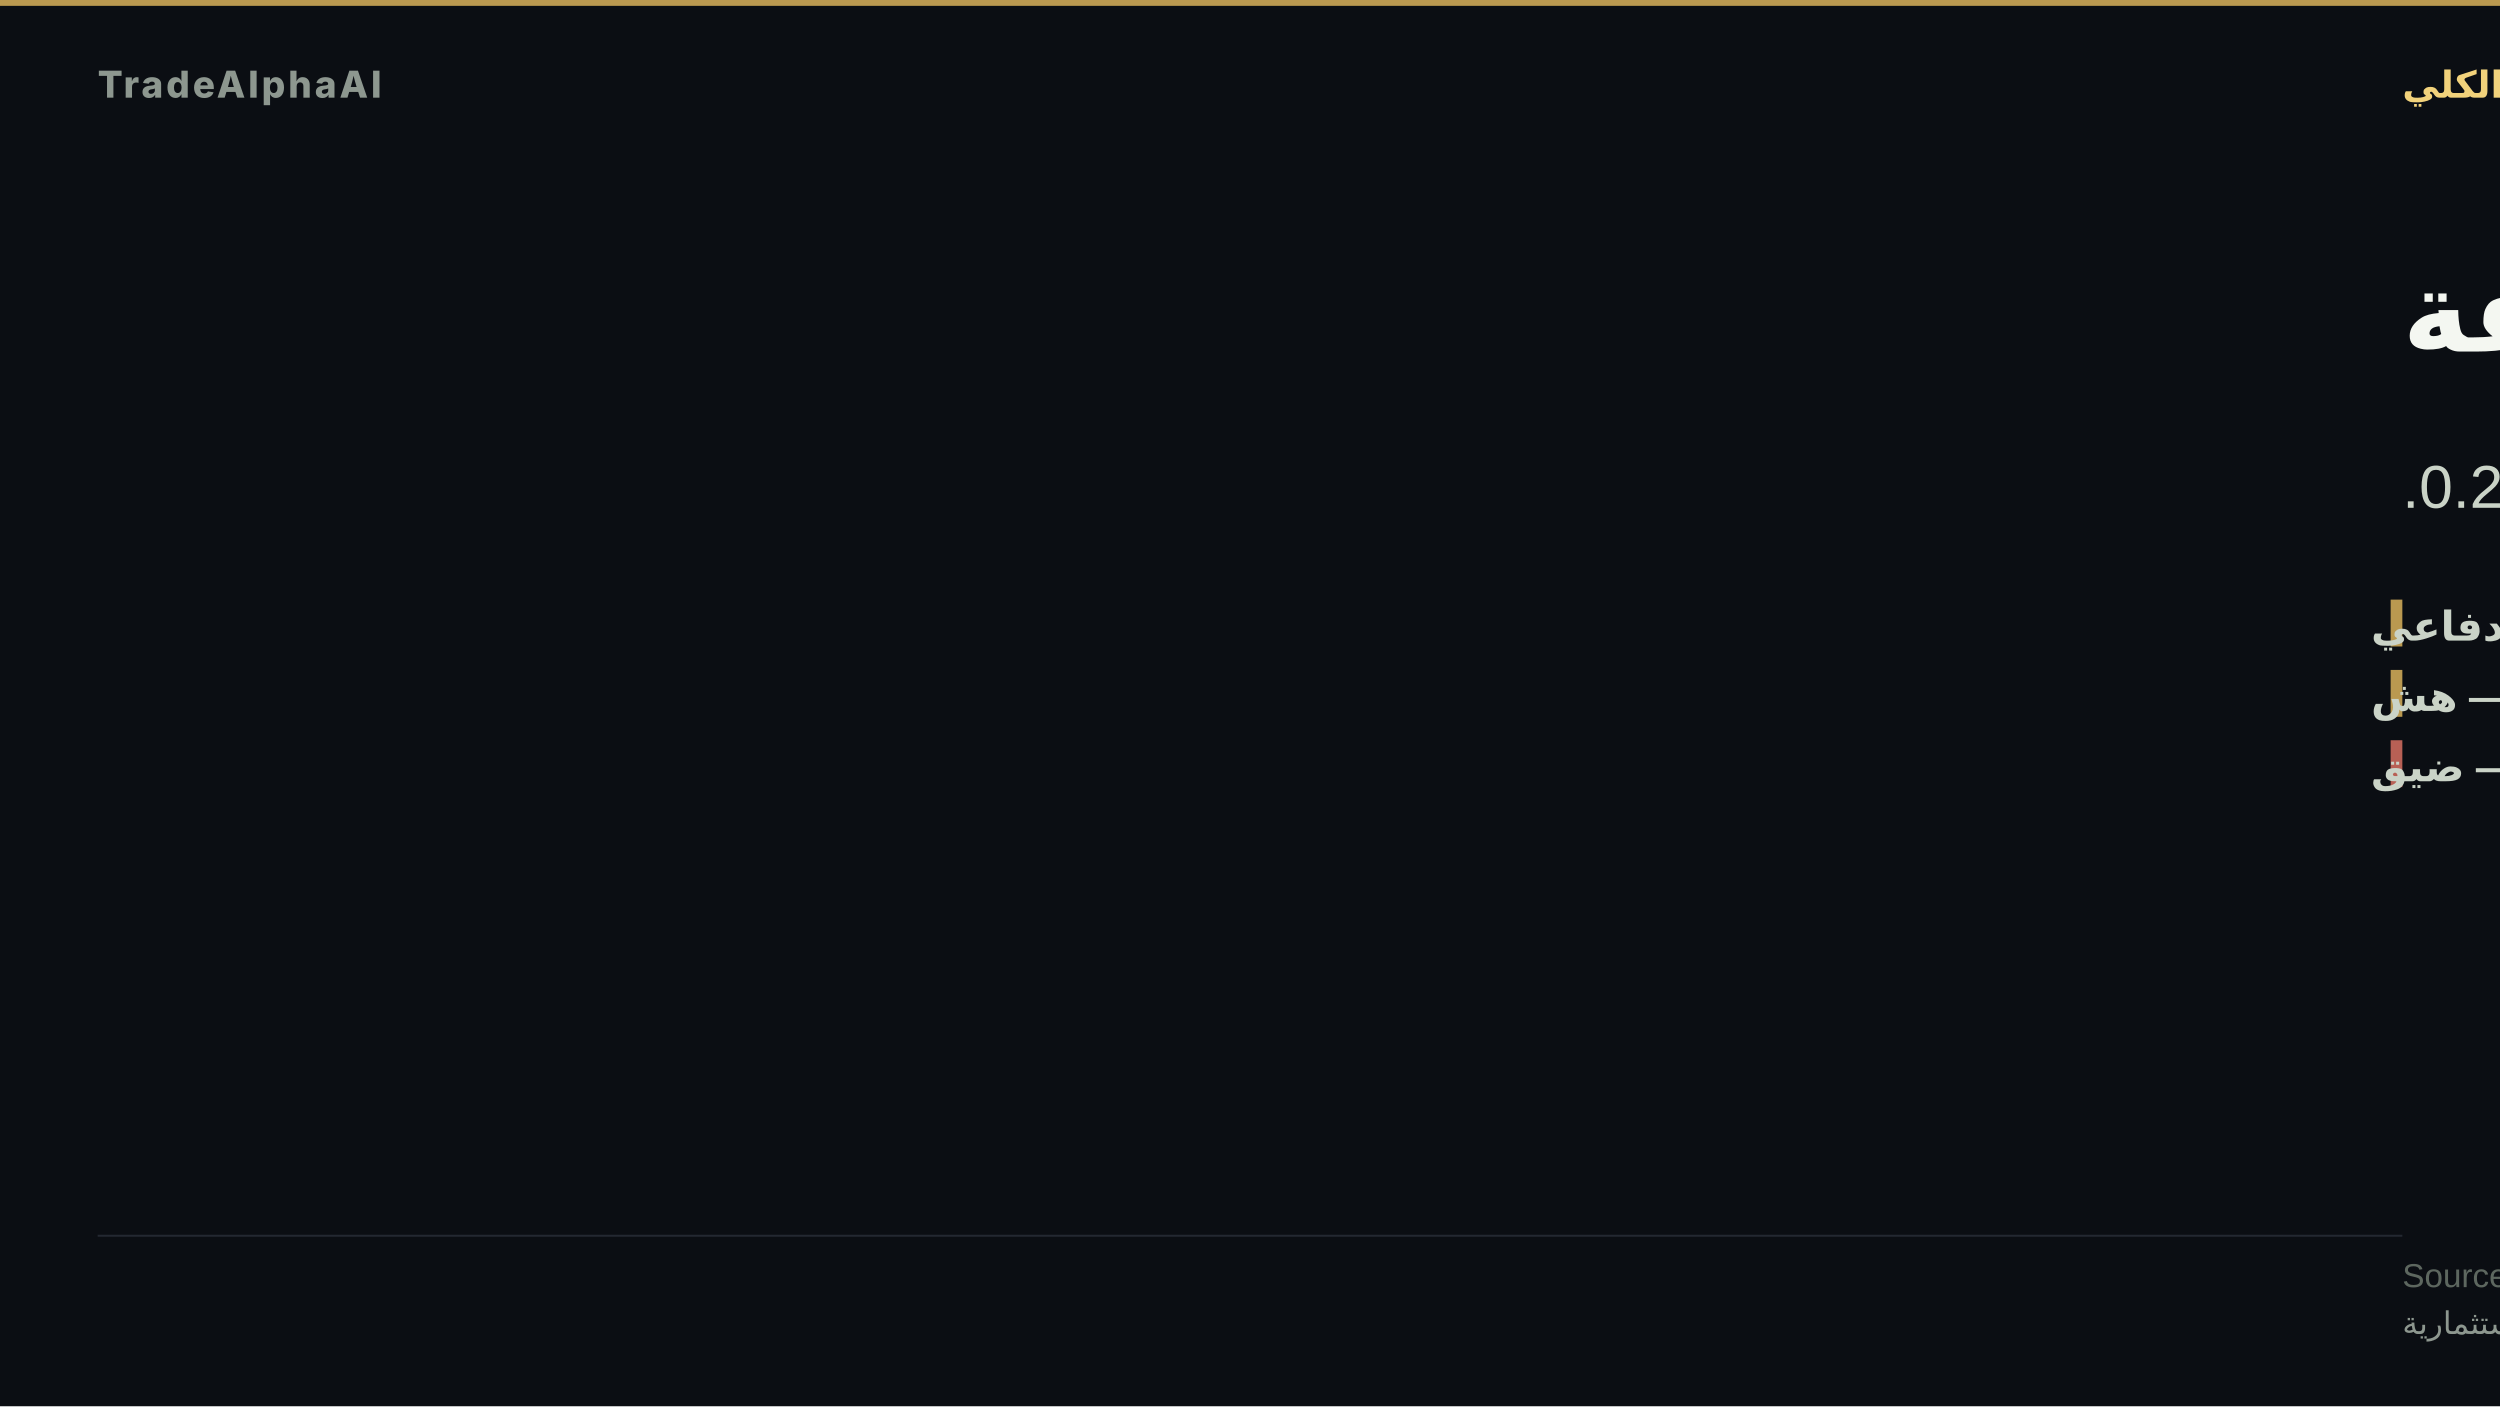
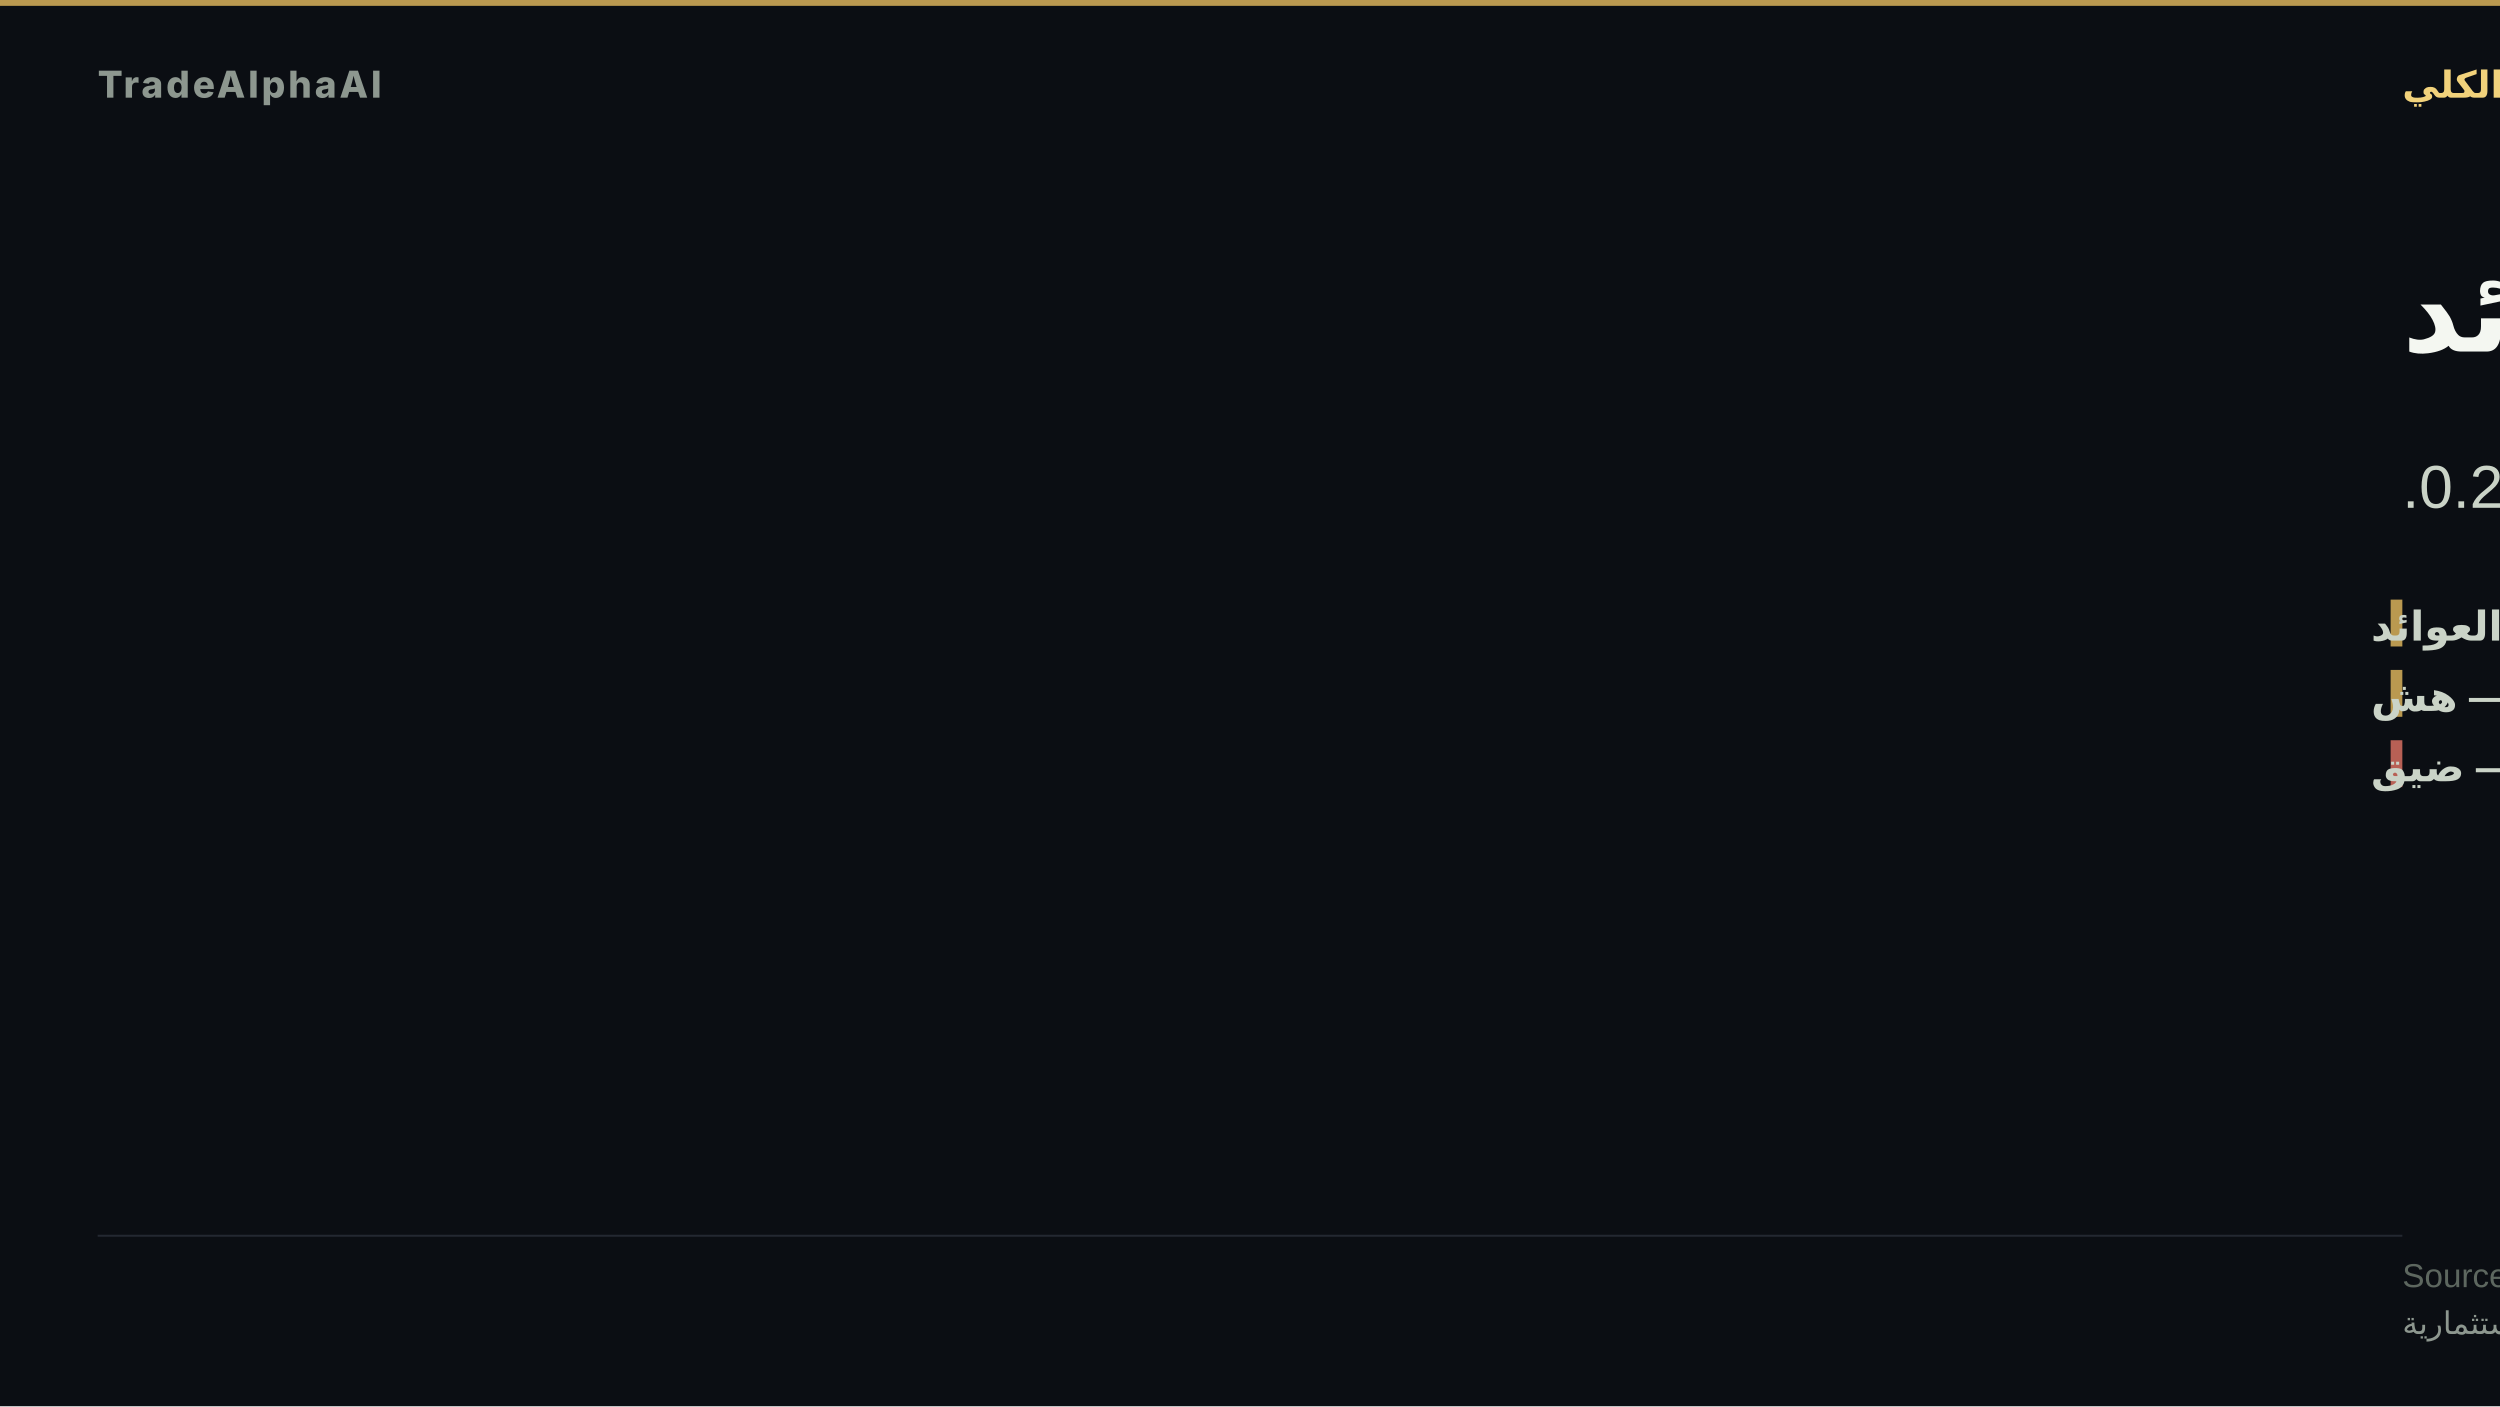
- <svg xmlns="http://www.w3.org/2000/svg" width="1280" height="720" viewBox="0 0 1280 720" role="img" aria-label="قيادة ضيقة">
+ <svg xmlns="http://www.w3.org/2000/svg" width="1280" height="720" viewBox="0 0 1280 720" role="img" aria-label="ضغط العوائد">
  <rect width="1280" height="720" fill="#0b0e13" />
  <rect x="0" y="0" width="1280" height="3" fill="#d8b15a" opacity="0.85" />
  <text x="50" y="50" font-family="'Inter','Segoe UI','Helvetica Neue',Arial,sans-serif" font-size="19" font-weight="800" letter-spacing="1.5" fill="#8d978f" text-anchor="start">TradeAlphaAI</text>
  <text x="1230" y="50" font-family="'Tajawal','Cairo','Segoe UI',Arial,sans-serif" font-size="19" font-weight="700" letter-spacing="0" fill="#f2d27b" text-anchor="end" direction="rtl">النظام الكلي</text>
-   <text x="1230" y="180" font-family="'Tajawal','Cairo','Segoe UI',Arial,sans-serif" font-size="58" font-weight="800" fill="#f4f7f1" text-anchor="end" direction="rtl">قيادة ضيقة</text>
-   <text x="1230" y="260" font-family="'Tajawal','Cairo','Segoe UI',Arial,sans-serif" font-size="31" font-weight="500" fill="#cad3c7" text-anchor="end" direction="rtl">سيولة طلب دفاعي · استقرار هش · اتساق 0.2.</text>
+   <text x="1230" y="180" font-family="'Tajawal','Cairo','Segoe UI',Arial,sans-serif" font-size="58" font-weight="800" fill="#f4f7f1" text-anchor="end" direction="rtl">ضغط العوائد</text>
+   <text x="1230" y="260" font-family="'Tajawal','Cairo','Segoe UI',Arial,sans-serif" font-size="31" font-weight="500" fill="#cad3c7" text-anchor="end" direction="rtl">سيولة ضغط العوائد · استقرار هش · اتساق 0.2.</text>
  <rect x="1224" y="307" width="6" height="24" fill="#d8b15a" opacity="0.85" />
-   <text x="1214" y="328" font-family="'Tajawal','Cairo','Segoe UI',Arial,sans-serif" font-size="21" font-weight="600" fill="#cad3c7" text-anchor="end" direction="rtl">السيولة — طلب دفاعي</text>
+   <text x="1214" y="328" font-family="'Tajawal','Cairo','Segoe UI',Arial,sans-serif" font-size="21" font-weight="600" fill="#cad3c7" text-anchor="end" direction="rtl">السيولة — ضغط العوائد</text>
  <rect x="1224" y="343" width="6" height="24" fill="#d8b15a" opacity="0.85" />
  <text x="1214" y="364" font-family="'Tajawal','Cairo','Segoe UI',Arial,sans-serif" font-size="21" font-weight="600" fill="#cad3c7" text-anchor="end" direction="rtl">الاستقرار — هش</text>
  <rect x="1224" y="379" width="6" height="24" fill="#d66e60" opacity="0.85" />
  <text x="1214" y="400" font-family="'Tajawal','Cairo','Segoe UI',Arial,sans-serif" font-size="21" font-weight="600" fill="#cad3c7" text-anchor="end" direction="rtl">الاتساع — ضيق</text>
  <rect x="50" y="632.2" width="1180" height="1" fill="rgba(148,163,184,0.18)" />
  <text x="1230" y="659" font-family="'Tajawal','Cairo','Segoe UI',Arial,sans-serif" font-size="17" fill="#5d675f" text-anchor="end" direction="rtl">Source: TradeAlphaAI macro-reactions + liquidity-regime artifacts</text>
  <text x="1230" y="683" font-family="'Tajawal','Cairo','Segoe UI',Arial,sans-serif" font-size="16" fill="#8d978f" text-anchor="end" direction="rtl">استخبارات سوق تعليمية — ليست نصيحة استثمارية</text>
</svg>
